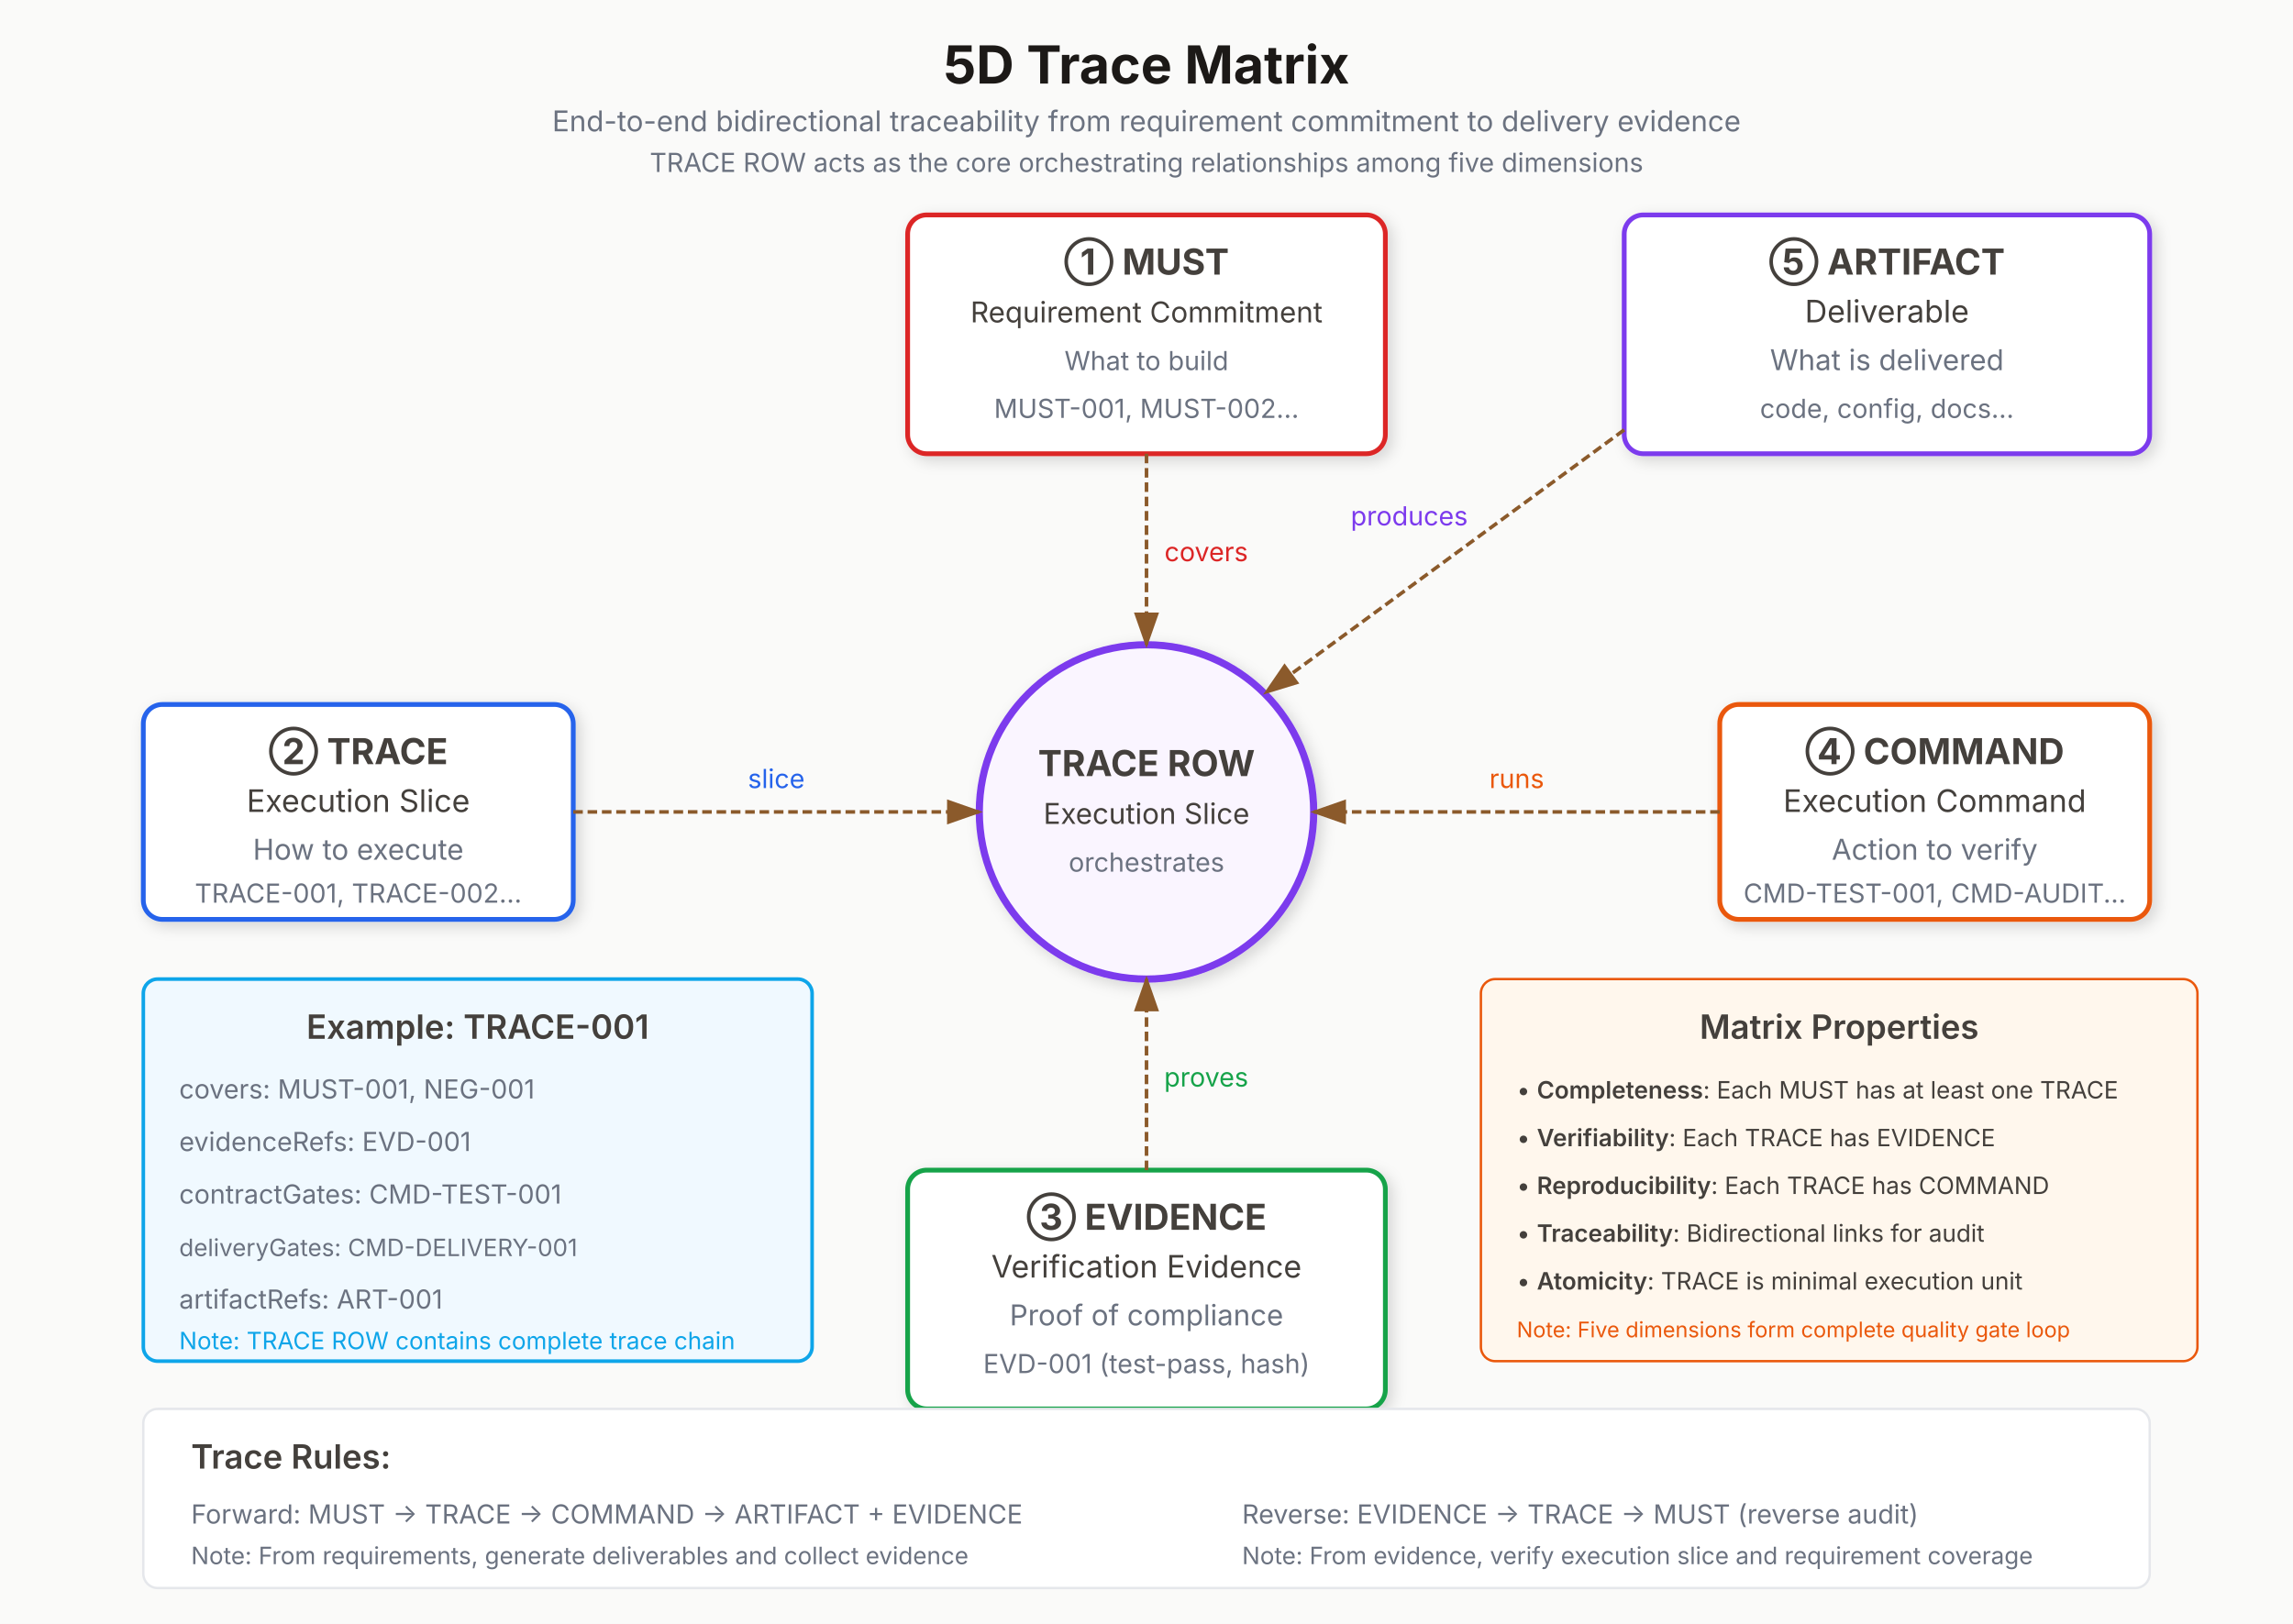
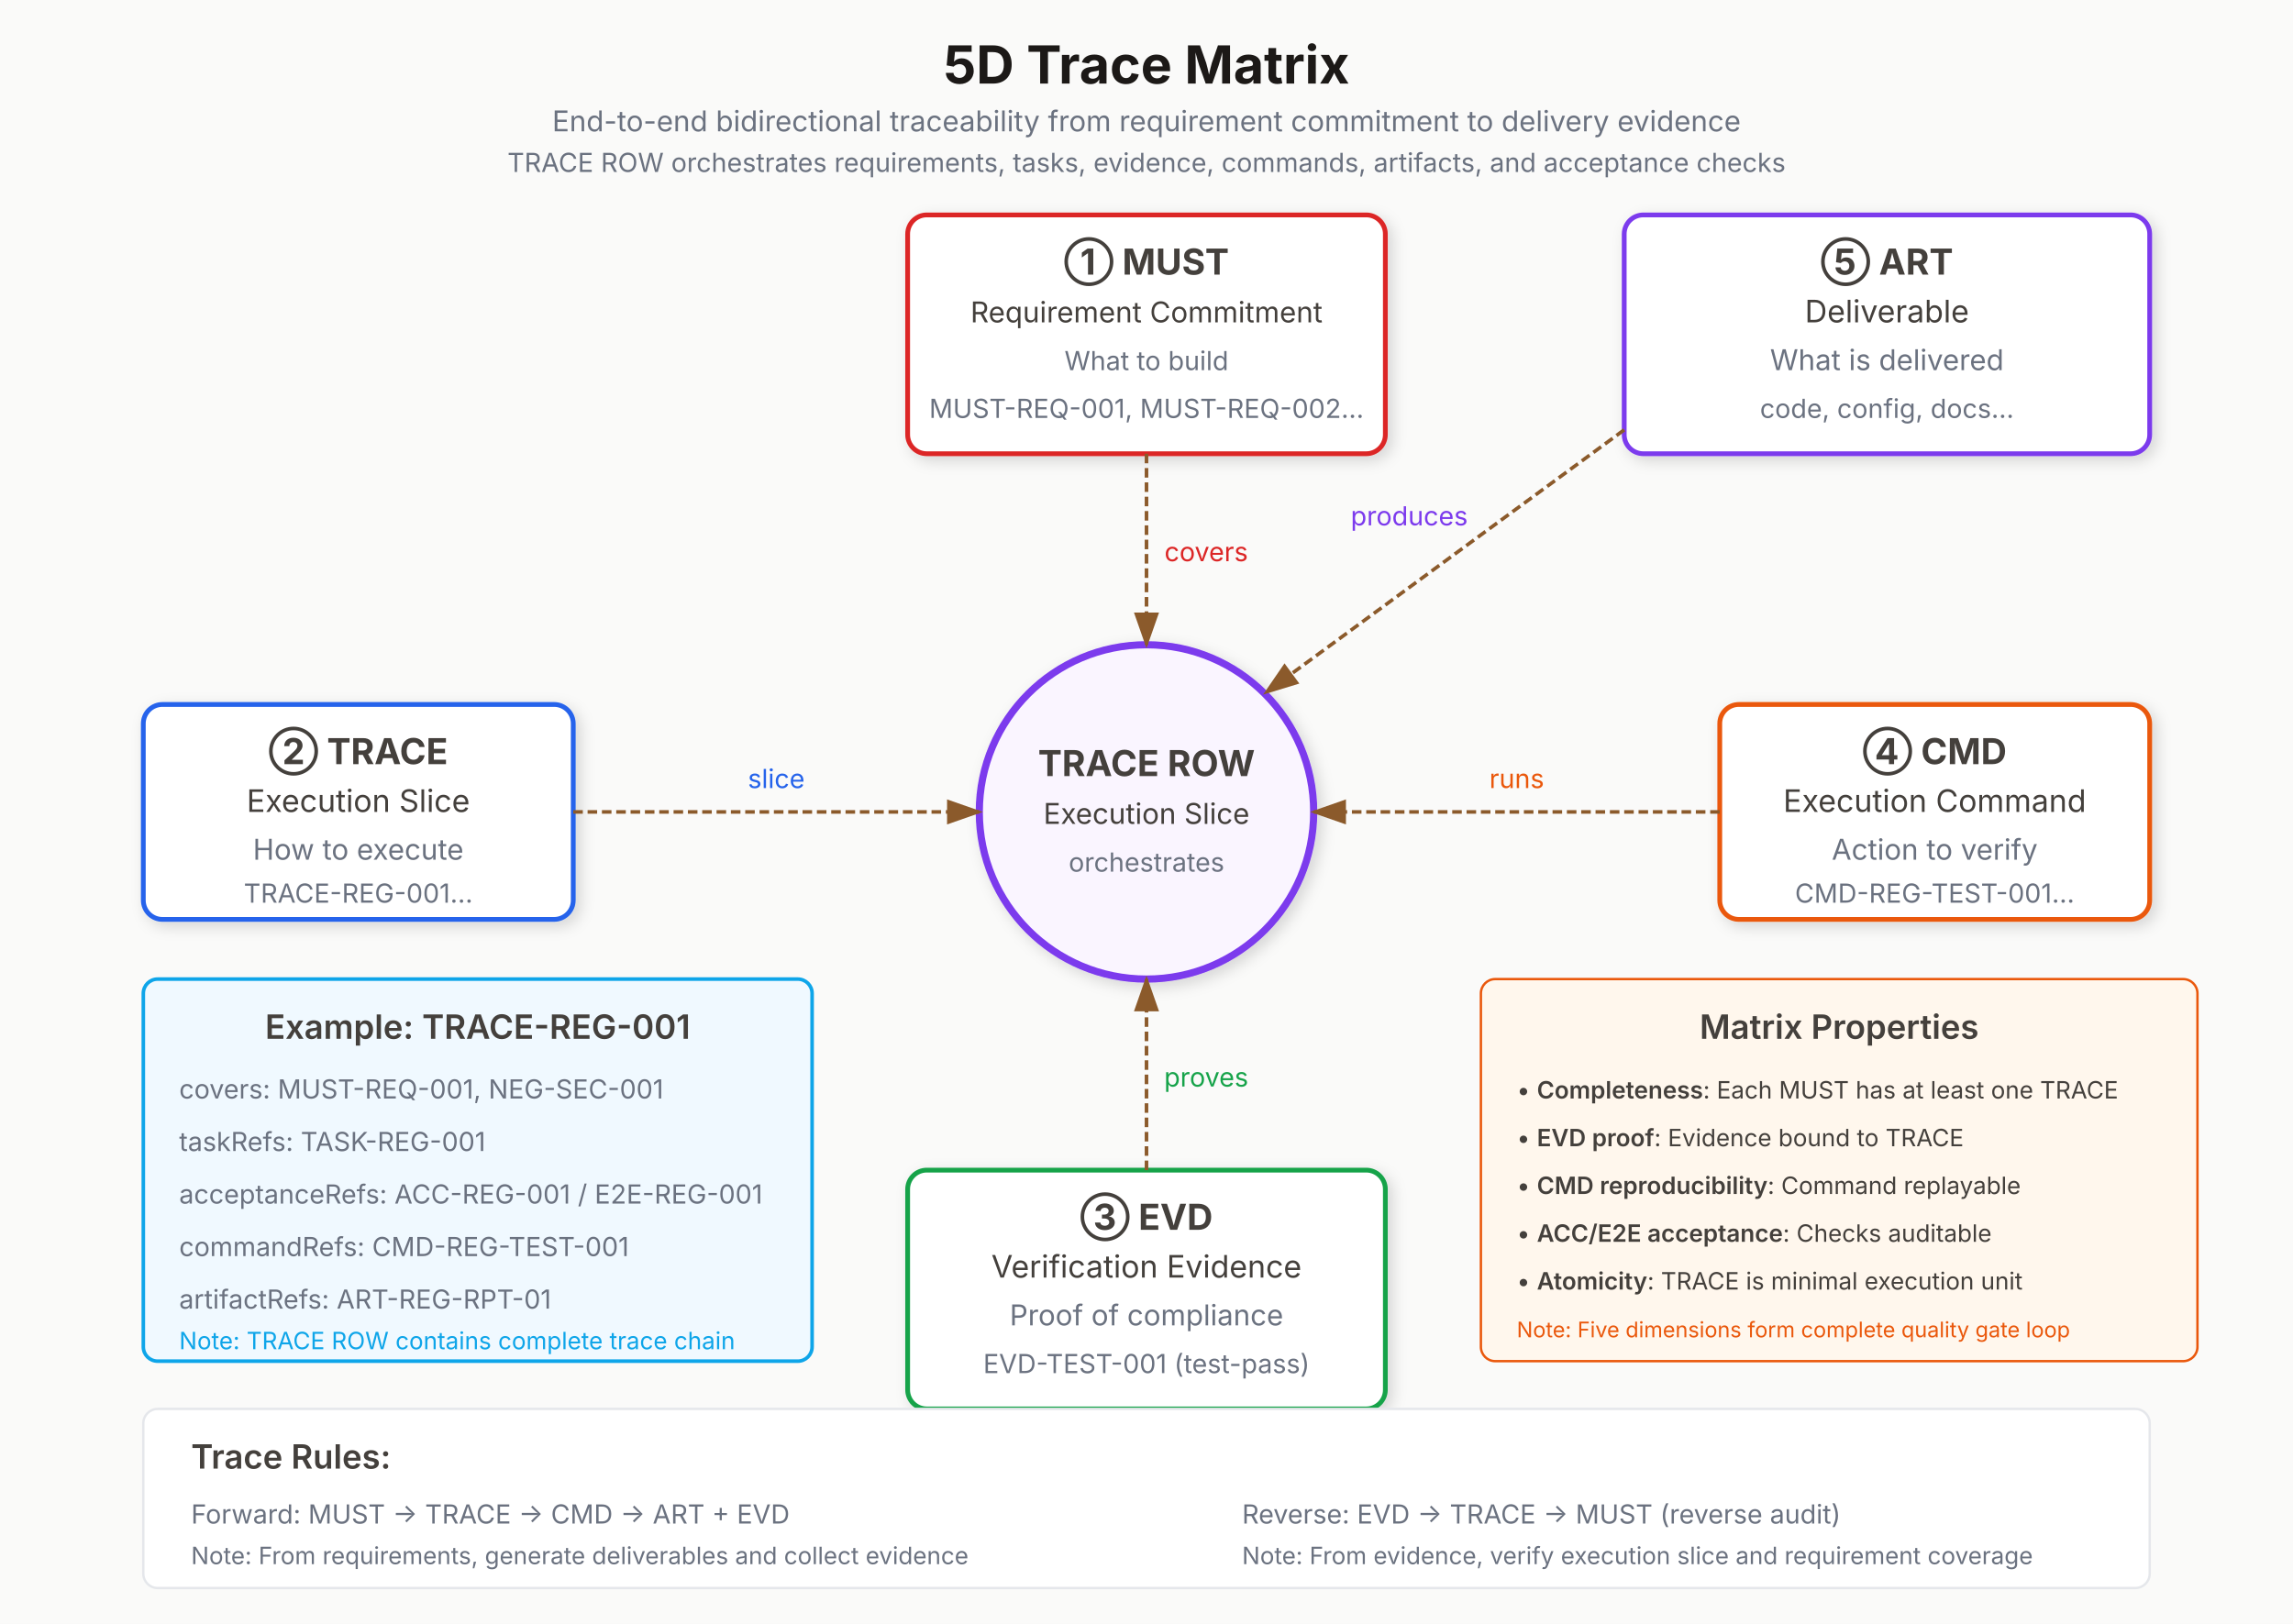
<svg xmlns="http://www.w3.org/2000/svg" viewBox="0 0 960 680">
  <defs>
    <marker id="arrow" markerWidth="10" markerHeight="7" refX="9" refY="3.5" orient="auto">
      <polygon points="0 0, 10 3.5, 0 7" fill="#8b5a2b" />
    </marker>
    <filter id="shadow" x="-20%" y="-20%" width="140%" height="140%">
      <feDropShadow dx="2" dy="2" stdDeviation="3" flood-opacity="0.15" />
    </filter>
  </defs>
  <style>
    .bg { fill: #fafaf9; }
    .dim-box { fill: #ffffff; stroke-width: 2; filter: url(#shadow); }
    .dim-must { stroke: #dc2626; }
    .dim-trace { stroke: #2563eb; }
    .dim-evidence { stroke: #16a34a; }
    .dim-command { stroke: #ea580c; }
    .dim-artifact { stroke: #7c3aed; }
    .text { font-family: system-ui, -apple-system, sans-serif; font-size: 14px; fill: #44403c; text-anchor: middle; }
    .text-title { font-weight: 600; font-size: 16px; }
    .text-sub { font-size: 12px; fill: #6b7280; }
    .dim-title { font-weight: 700; font-size: 15px; }
    .center-core { fill: #faf5ff; stroke: #7c3aed; stroke-width: 3; filter: url(#shadow); }
    .arrow-line { stroke: #8b5a2b; stroke-width: 1.5; fill: none; marker-end: url(#arrow); }
    .bidirectional { stroke-dasharray: 4,2; }
    .title { font-family: system-ui, -apple-system, sans-serif; font-size: 22px; font-weight: 700; fill: #1c1917; text-anchor: middle; }
    .id-tag { font-family: 'Consolas', monospace; font-size: 11px; fill: #ffffff; font-weight: 600; }
    .trace-row { fill: #f0f9ff; stroke: #0ea5e9; stroke-width: 1.5; }
    .label-box { fill: #f9fafb; stroke: #e5e7eb; stroke-width: 1; }
  </style>
  <rect width="960" height="680" class="bg" />
  <text x="480" y="35" class="title">5D Trace Matrix</text>
  <text x="480" y="55" class="text text-sub">End-to-end bidirectional traceability from requirement commitment to delivery evidence</text>
-   <text x="480" y="72" class="text" style="font-size:11px;fill:#6b7280;">TRACE ROW acts as the core orchestrating relationships among five dimensions</text>
+   <text x="480" y="72" class="text" style="font-size:11px;fill:#6b7280;">TRACE ROW orchestrates requirements, tasks, evidence, commands, artifacts, and acceptance checks</text>
  <circle cx="480" cy="340" r="70" class="center-core" />
  <text x="480" y="325" class="text dim-title" fill="#7c3aed">TRACE ROW</text>
  <text x="480" y="345" class="text" style="font-size:12px;">Execution Slice</text>
  <text x="480" y="365" class="text text-sub" style="font-size:11px;">orchestrates</text>
  <rect x="380" y="90" width="200" height="100" rx="8" class="dim-box dim-must" />
  <text x="480" y="115" class="text dim-title" fill="#dc2626">① MUST</text>
  <text x="480" y="135" class="text" style="font-size:12px;">Requirement Commitment</text>
  <text x="480" y="155" class="text text-sub" style="font-size:11px;">What to build</text>
-   <text x="480" y="175" class="text text-sub" style="font-size:11px;">MUST-001, MUST-002...</text>
+   <text x="480" y="175" class="text text-sub" style="font-size:11px;">MUST-REQ-001, MUST-REQ-002...</text>
  <rect x="60" y="295" width="180" height="90" rx="8" class="dim-box dim-trace" />
  <text x="150" y="320" class="text dim-title" fill="#2563eb">② TRACE</text>
  <text x="150" y="340" class="text" style="font-size:13px;">Execution Slice</text>
  <text x="150" y="360" class="text text-sub" style="font-size:12px;">How to execute</text>
-   <text x="150" y="378" class="text text-sub" style="font-size:11px;">TRACE-001, TRACE-002...</text>
+   <text x="150" y="378" class="text text-sub" style="font-size:11px;">TRACE-REG-001...</text>
  <rect x="380" y="490" width="200" height="100" rx="8" class="dim-box dim-evidence" />
-   <text x="480" y="515" class="text dim-title" fill="#16a34a">③ EVIDENCE</text>
+   <text x="480" y="515" class="text dim-title" fill="#16a34a">③ EVD</text>
  <text x="480" y="535" class="text" style="font-size:13px;">Verification Evidence</text>
  <text x="480" y="555" class="text text-sub" style="font-size:12px;">Proof of compliance</text>
-   <text x="480" y="575" class="text text-sub" style="font-size:11px;">EVD-001 (test-pass, hash)</text>
+   <text x="480" y="575" class="text text-sub" style="font-size:11px;">EVD-TEST-001 (test-pass)</text>
  <rect x="720" y="295" width="180" height="90" rx="8" class="dim-box dim-command" />
-   <text x="810" y="320" class="text dim-title" fill="#ea580c">④ COMMAND</text>
+   <text x="810" y="320" class="text dim-title" fill="#ea580c">④ CMD</text>
  <text x="810" y="340" class="text" style="font-size:13px;">Execution Command</text>
  <text x="810" y="360" class="text text-sub" style="font-size:12px;">Action to verify</text>
-   <text x="810" y="378" class="text text-sub" style="font-size:11px;">CMD-TEST-001, CMD-AUDIT...</text>
+   <text x="810" y="378" class="text text-sub" style="font-size:11px;">CMD-REG-TEST-001...</text>
  <rect x="680" y="90" width="220" height="100" rx="8" class="dim-box dim-artifact" />
-   <text x="790" y="115" class="text dim-title" fill="#7c3aed">⑤ ARTIFACT</text>
+   <text x="790" y="115" class="text dim-title" fill="#7c3aed">⑤ ART</text>
  <text x="790" y="135" class="text" style="font-size:13px;">Deliverable</text>
  <text x="790" y="155" class="text text-sub" style="font-size:12px;">What is delivered</text>
  <text x="790" y="175" class="text text-sub" style="font-size:11px;">code, config, docs...</text>
  <line x1="480" y1="190" x2="480" y2="270" class="arrow-line bidirectional" />
  <text x="505" y="235" class="text" style="font-size:11px;fill:#dc2626;">covers</text>
  <line x1="240" y1="340" x2="410" y2="340" class="arrow-line bidirectional" />
  <text x="325" y="330" class="text" style="font-size:11px;fill:#2563eb;">slice</text>
  <line x1="480" y1="490" x2="480" y2="410" class="arrow-line bidirectional" />
  <text x="505" y="455" class="text" style="font-size:11px;fill:#16a34a;">proves</text>
  <line x1="720" y1="340" x2="550" y2="340" class="arrow-line bidirectional" />
  <text x="635" y="330" class="text" style="font-size:11px;fill:#ea580c;">runs</text>
  <line x1="680" y1="180" x2="530" y2="290" class="arrow-line bidirectional" />
  <text x="590" y="220" class="text" style="font-size:11px;fill:#7c3aed;">produces</text>
  <rect x="60" y="410" width="280" height="160" rx="6" class="trace-row" />
-   <text x="200" y="435" class="text" style="font-weight:600;">Example: TRACE-001</text>
-   <text x="75" y="460" class="text text-sub" style="text-anchor:start;font-size:11px;">covers: MUST-001, NEG-001</text>
-   <text x="75" y="482" class="text text-sub" style="text-anchor:start;font-size:11px;">evidenceRefs: EVD-001</text>
-   <text x="75" y="504" class="text text-sub" style="text-anchor:start;font-size:11px;">contractGates: CMD-TEST-001</text>
-   <text x="75" y="526" class="text text-sub" style="text-anchor:start;font-size:10px;">deliveryGates: CMD-DELIVERY-001</text>
-   <text x="75" y="548" class="text text-sub" style="text-anchor:start;font-size:11px;">artifactRefs: ART-001</text>
+   <text x="200" y="435" class="text" style="font-weight:600;">Example: TRACE-REG-001</text>
+   <text x="75" y="460" class="text text-sub" style="text-anchor:start;font-size:11px;">covers: MUST-REQ-001, NEG-SEC-001</text>
+   <text x="75" y="482" class="text text-sub" style="text-anchor:start;font-size:11px;">taskRefs: TASK-REG-001</text>
+   <text x="75" y="504" class="text text-sub" style="text-anchor:start;font-size:11px;">acceptanceRefs: ACC-REG-001 / E2E-REG-001</text>
+   <text x="75" y="526" class="text text-sub" style="text-anchor:start;font-size:11px;">commandRefs: CMD-REG-TEST-001</text>
+   <text x="75" y="548" class="text text-sub" style="text-anchor:start;font-size:11px;">artifactRefs: ART-REG-RPT-01</text>
  <text x="75" y="565" class="text" style="text-anchor:start;font-size:10px;fill:#0ea5e9;">Note: TRACE ROW contains complete trace chain</text>
  <rect x="620" y="410" width="300" height="160" rx="6" fill="#fff7ed" stroke="#ea580c" stroke-width="1" />
  <text x="770" y="435" class="text" style="font-weight:600;">Matrix Properties</text>
  <text x="635" y="460" class="text" style="text-anchor:start;font-size:10px;">• <tspan font-weight="600">Completeness</tspan>: Each MUST has at least one TRACE</text>
-   <text x="635" y="480" class="text" style="text-anchor:start;font-size:10px;">• <tspan font-weight="600">Verifiability</tspan>: Each TRACE has EVIDENCE</text>
-   <text x="635" y="500" class="text" style="text-anchor:start;font-size:10px;">• <tspan font-weight="600">Reproducibility</tspan>: Each TRACE has COMMAND</text>
-   <text x="635" y="520" class="text" style="text-anchor:start;font-size:10px;">• <tspan font-weight="600">Traceability</tspan>: Bidirectional links for audit</text>
+   <text x="635" y="480" class="text" style="text-anchor:start;font-size:10px;">• <tspan font-weight="600">EVD proof</tspan>: Evidence bound to TRACE</text>
+   <text x="635" y="500" class="text" style="text-anchor:start;font-size:10px;">• <tspan font-weight="600">CMD reproducibility</tspan>: Command replayable</text>
+   <text x="635" y="520" class="text" style="text-anchor:start;font-size:10px;">• <tspan font-weight="600">ACC/E2E acceptance</tspan>: Checks auditable</text>
  <text x="635" y="540" class="text" style="text-anchor:start;font-size:10px;">• <tspan font-weight="600">Atomicity</tspan>: TRACE is minimal execution unit</text>
  <text x="635" y="560" class="text" style="text-anchor:start;font-size:9px;fill:#ea580c;">Note: Five dimensions form complete quality gate loop</text>
  <rect x="60" y="590" width="840" height="75" rx="6" fill="#ffffff" stroke="#e5e7eb" stroke-width="1" />
  <text x="80" y="615" class="text" style="text-anchor:start;font-weight:600;">Trace Rules:</text>
-   <text x="80" y="638" class="text text-sub" style="text-anchor:start;font-size:11px;">Forward: MUST → TRACE → COMMAND → ARTIFACT + EVIDENCE</text>
+   <text x="80" y="638" class="text text-sub" style="text-anchor:start;font-size:11px;">Forward: MUST → TRACE → CMD → ART + EVD</text>
  <text x="80" y="655" class="text text-sub" style="text-anchor:start;font-size:10px;">Note: From requirements, generate deliverables and collect evidence</text>
-   <text x="520" y="638" class="text text-sub" style="text-anchor:start;font-size:11px;">Reverse: EVIDENCE → TRACE → MUST (reverse audit)</text>
+   <text x="520" y="638" class="text text-sub" style="text-anchor:start;font-size:11px;">Reverse: EVD → TRACE → MUST (reverse audit)</text>
  <text x="520" y="655" class="text text-sub" style="text-anchor:start;font-size:10px;">Note: From evidence, verify execution slice and requirement coverage</text>
</svg>
